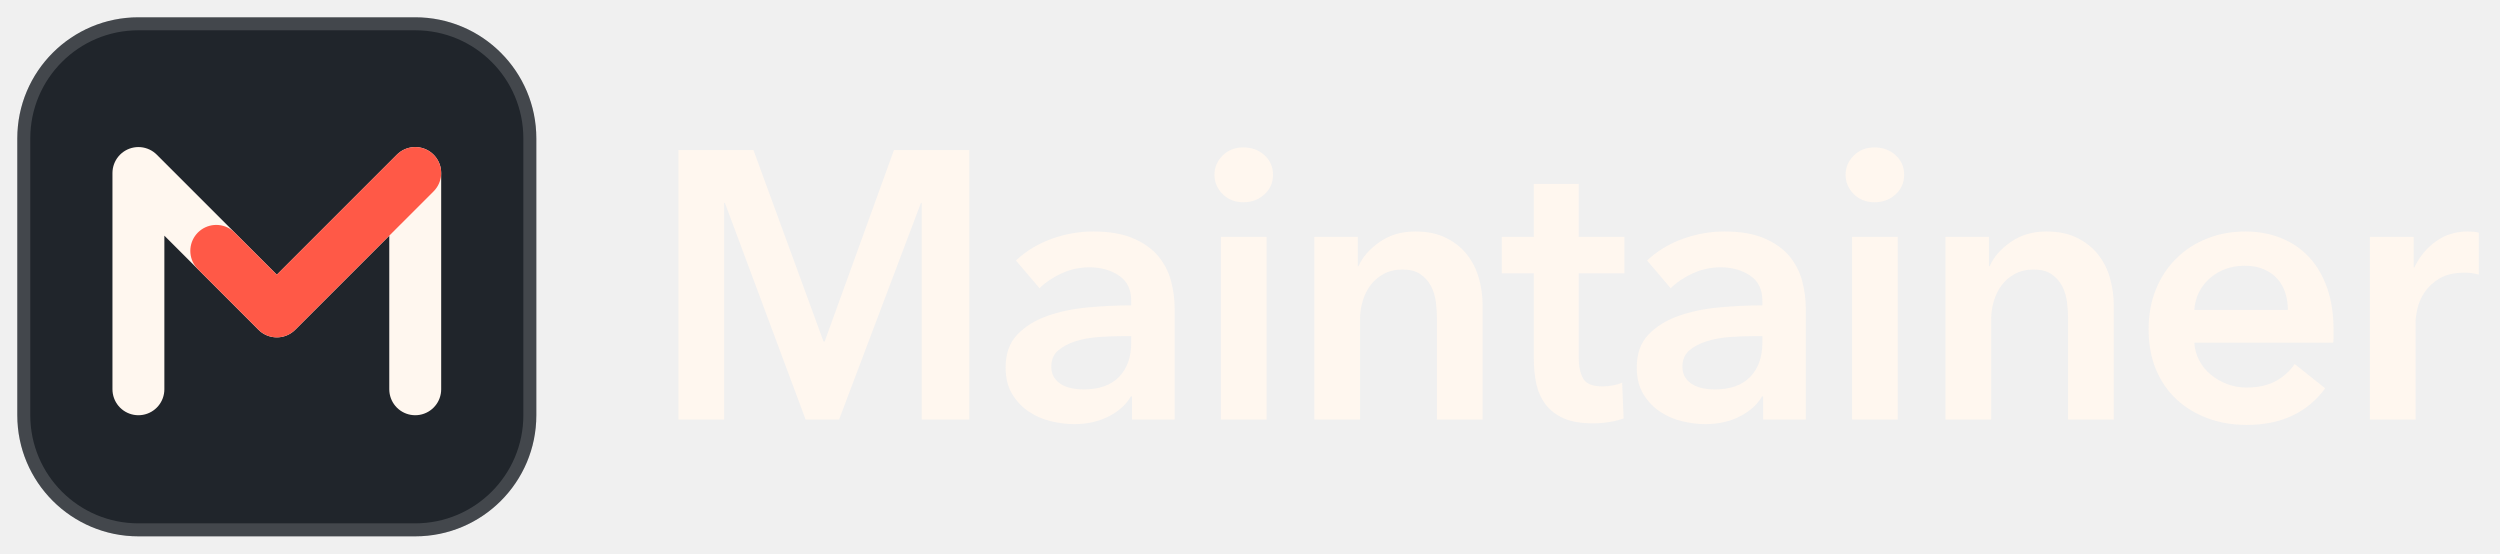
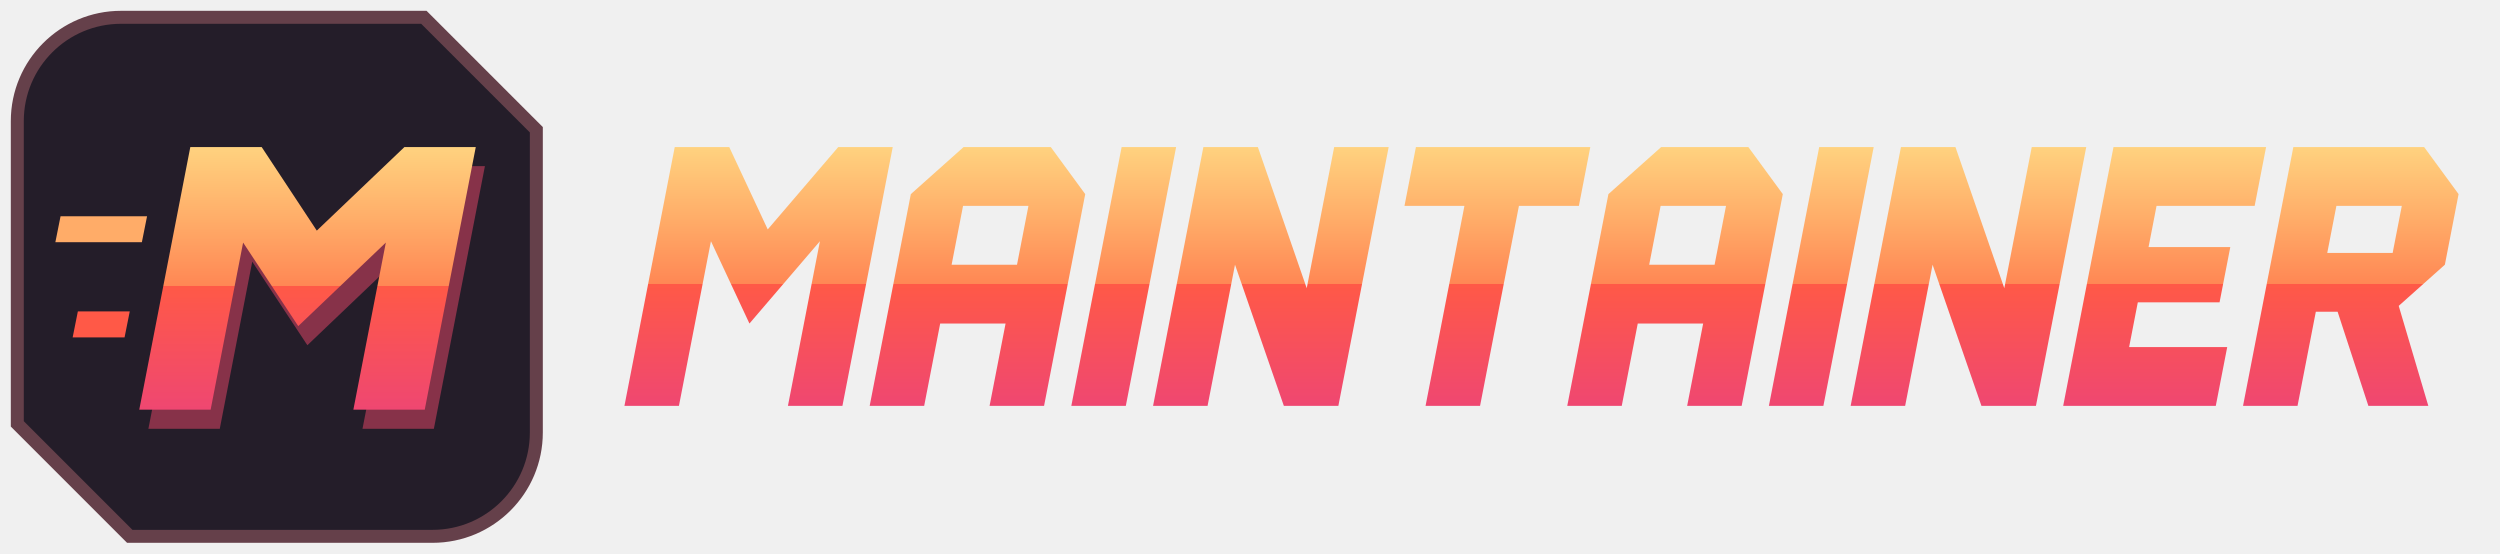
<svg xmlns="http://www.w3.org/2000/svg" viewBox="0 0 289 64" role="img" aria-labelledby="title">
-   <rect x="2" y="2" width="60" height="60" rx="14" fill="#20252B" />
-   <rect x="2.75" y="2.75" width="58.5" height="58.5" rx="13.25" fill="none" stroke="#FFFFFF" stroke-opacity=".16" stroke-width="1.5" />
-   <g fill="none" stroke-width="6" stroke-linecap="round" stroke-linejoin="round">
-     <path d="M16 45V20l16 16 16-16v25" stroke="#FFF7EF" />
-     <path d="m25 29 7 7 16-16" stroke="#FF5947" />
+   <defs>
+     <linearGradient id="ember" x2="0" y2="1">
+       <stop offset="0" stop-color="#FFD27F" />
+       <stop offset=".28" stop-color="#FFAC68" />
+       <stop offset=".53" stop-color="#FF8754" />
+       <stop offset=".53" stop-color="#FF5947" />
+       <stop offset="1" stop-color="#EF4771" />
+     </linearGradient>
+   </defs>
+   <path d="M14 2h35l13 13v35a12 12 0 0 1-12 12H15L2 49V14A12 12 0 0 1 14 2Z" fill="#241D29" stroke="#65404A" stroke-width="1.5" />
+   <g transform="translate(22 17) skewX(-11) scale(1.65 1.38)">
+     <path d="M0 22V0h5l5 7 5-7h5v22h-5V8l-5 7-5-7v14Z" fill="#873249" transform="translate(.9 1.6)" />
+     <path d="M0 22V0h5l5 7 5-7h5v22h-5V8l-5 7-5-7v14Z" fill="url(#ember)" />
  </g>
-   <g fill="#FFF7EF" transform="translate(75 14.5)">
-     <path d="M3.43 2.85L12.10 2.85L20.20 24.98L20.33 24.98L28.34 2.85L37.05 2.85L37.05 34.00L31.55 34.00L31.55 8.96L31.46 8.96L22.00 34.00L18.13 34.00L8.80 8.96L8.71 8.96L8.71 34.00L3.43 34.00Z" />
-     <path d="M55.86 31.32L55.73 31.32Q54.94 32.72 53.18 33.63Q51.42 34.53 49.17 34.53Q47.90 34.53 46.51 34.20Q45.12 33.87 43.96 33.10Q42.79 32.33 42.02 31.07Q41.25 29.82 41.25 27.97Q41.25 25.60 42.59 24.19Q43.94 22.78 46.05 22.03Q48.16 21.28 50.73 21.04Q53.31 20.80 55.77 20.80L55.77 20.27Q55.77 18.29 54.34 17.35Q52.91 16.40 50.93 16.40Q49.26 16.40 47.72 17.10Q46.18 17.81 45.17 18.82L42.44 15.61Q44.24 13.94 46.60 13.10Q48.95 12.26 51.37 12.26Q54.19 12.26 56.01 13.06Q57.84 13.85 58.90 15.12Q59.95 16.40 60.37 17.98Q60.79 19.57 60.79 21.15L60.79 34.00L55.86 34.00ZM55.77 24.36L54.58 24.36Q53.31 24.36 51.90 24.47Q50.49 24.58 49.30 24.96Q48.12 25.33 47.32 26.01Q46.53 26.70 46.53 27.88Q46.53 28.63 46.86 29.14Q47.19 29.64 47.72 29.95Q48.25 30.26 48.91 30.39Q49.57 30.52 50.23 30.52Q52.96 30.52 54.36 29.07Q55.77 27.62 55.77 25.11Z" />
-     <path d="M66.14 12.88L71.42 12.88L71.42 34.00L66.14 34.00ZM65.39 5.71Q65.39 4.43 66.33 3.49Q67.28 2.54 68.73 2.54Q70.18 2.54 71.17 3.44Q72.16 4.34 72.16 5.71Q72.16 7.07 71.17 7.97Q70.18 8.88 68.73 8.88Q67.28 8.88 66.33 7.93Q65.39 6.98 65.39 5.71Z" />
-     <path d="M76.94 12.88L81.96 12.88L81.96 16.27L82.04 16.27Q82.75 14.68 84.49 13.47Q86.22 12.26 88.60 12.26Q90.67 12.26 92.14 12.99Q93.62 13.72 94.56 14.90Q95.51 16.09 95.95 17.63Q96.39 19.17 96.39 20.80L96.39 34.00L91.11 34.00L91.11 22.30Q91.11 21.37 90.98 20.36Q90.84 19.35 90.40 18.53Q89.96 17.72 89.19 17.19Q88.42 16.66 87.15 16.66Q85.87 16.66 84.95 17.17Q84.02 17.68 83.43 18.47Q82.84 19.26 82.53 20.29Q82.22 21.33 82.22 22.38L82.22 34.00L76.94 34.00Z" />
-     <path d="M98.61 17.10L98.61 12.88L102.31 12.88L102.31 6.76L107.50 6.76L107.50 12.88L112.78 12.88L112.78 17.10L107.50 17.10L107.50 26.92Q107.50 28.32 108.01 29.25Q108.51 30.17 110.27 30.17Q110.80 30.17 111.42 30.06Q112.03 29.95 112.52 29.73L112.69 33.87Q111.99 34.13 111.02 34.29Q110.05 34.44 109.17 34.44Q107.06 34.44 105.74 33.85Q104.42 33.25 103.65 32.22Q102.88 31.18 102.59 29.84Q102.31 28.50 102.31 26.96L102.31 17.10Z" />
-     <path d="M128.82 31.32L128.69 31.32Q127.90 32.72 126.14 33.63Q124.38 34.53 122.13 34.53Q120.86 34.53 119.47 34.20Q118.08 33.87 116.92 33.10Q115.75 32.33 114.98 31.07Q114.21 29.82 114.21 27.97Q114.21 25.60 115.55 24.19Q116.90 22.78 119.01 22.03Q121.12 21.28 123.69 21.04Q126.27 20.80 128.73 20.80L128.73 20.27Q128.73 18.29 127.30 17.35Q125.87 16.40 123.89 16.40Q122.22 16.40 120.68 17.10Q119.14 17.81 118.13 18.82L115.40 15.61Q117.20 13.94 119.56 13.10Q121.91 12.26 124.33 12.26Q127.15 12.26 128.97 13.06Q130.80 13.85 131.86 15.12Q132.91 16.40 133.33 17.98Q133.75 19.57 133.75 21.15L133.75 34.00L128.82 34.00ZM128.73 24.36L127.54 24.36Q126.27 24.36 124.86 24.47Q123.45 24.58 122.26 24.96Q121.08 25.33 120.28 26.01Q119.49 26.70 119.49 27.88Q119.49 28.63 119.82 29.14Q120.15 29.64 120.68 29.95Q121.21 30.26 121.87 30.39Q122.53 30.52 123.19 30.52Q125.92 30.52 127.32 29.07Q128.73 27.62 128.73 25.11Z" />
-     <path d="M139.10 12.88L144.38 12.88L144.38 34.00L139.10 34.00ZM138.35 5.71Q138.35 4.43 139.29 3.49Q140.24 2.54 141.69 2.54Q143.14 2.54 144.13 3.44Q145.12 4.34 145.12 5.71Q145.12 7.07 144.13 7.97Q143.14 8.88 141.69 8.88Q140.24 8.88 139.29 7.93Q138.35 6.98 138.35 5.71Z" />
-     <path d="M149.90 12.88L154.92 12.88L154.92 16.27L155.00 16.27Q155.71 14.68 157.45 13.47Q159.18 12.26 161.56 12.26Q163.63 12.26 165.10 12.99Q166.58 13.72 167.52 14.90Q168.47 16.09 168.91 17.63Q169.35 19.17 169.35 20.80L169.35 34.00L164.07 34.00L164.07 22.30Q164.07 21.37 163.94 20.36Q163.80 19.35 163.36 18.53Q162.92 17.72 162.15 17.19Q161.38 16.66 160.11 16.66Q158.83 16.66 157.91 17.17Q156.98 17.68 156.39 18.47Q155.80 19.26 155.49 20.29Q155.18 21.33 155.18 22.38L155.18 34.00L149.90 34.00Z" />
-     <path d="M189.48 21.33Q189.48 20.32 189.19 19.39Q188.91 18.47 188.29 17.76Q187.68 17.06 186.73 16.64Q185.78 16.22 184.51 16.22Q182.13 16.22 180.48 17.65Q178.83 19.08 178.66 21.33ZM194.76 23.70Q194.76 24.06 194.76 24.41Q194.76 24.76 194.72 25.11L178.66 25.11Q178.74 26.26 179.25 27.20Q179.76 28.15 180.59 28.83Q181.43 29.51 182.48 29.91Q183.54 30.30 184.68 30.30Q186.66 30.30 188.03 29.58Q189.39 28.85 190.27 27.58L193.79 30.39Q190.67 34.62 184.73 34.62Q182.26 34.62 180.20 33.85Q178.13 33.08 176.61 31.67Q175.09 30.26 174.23 28.21Q173.38 26.17 173.38 23.57Q173.38 21.02 174.23 18.93Q175.09 16.84 176.59 15.37Q178.08 13.89 180.13 13.08Q182.18 12.26 184.55 12.26Q186.75 12.26 188.62 12.99Q190.49 13.72 191.86 15.15Q193.22 16.58 193.99 18.71Q194.76 20.84 194.76 23.70Z" />
-     <path d="M198.96 12.88L204.02 12.88L204.02 16.40L204.11 16.40Q204.99 14.55 206.58 13.41Q208.16 12.26 210.27 12.26Q210.58 12.26 210.93 12.29Q211.28 12.31 211.55 12.40L211.55 17.24Q211.02 17.10 210.65 17.06Q210.27 17.02 209.92 17.02Q208.12 17.02 207.02 17.68Q205.92 18.34 205.30 19.26Q204.68 20.18 204.46 21.15Q204.24 22.12 204.24 22.69L204.24 34.00L198.96 34.00Z" />
+   <path d="M7 25h10l-.6 3H6.4Z" fill="#FFAC68" />
+   <path d="M9 36h6l-.6 3h-6Z" fill="#FF5947" />
+   <g transform="translate(78 17) skewX(-11) scale(1.26 1.36)" fill="url(#ember)" fill-rule="evenodd">
+     <path d="M0 22V0h5l5 7 5-7h5v22h-5V8l-5 7-5-7v14Z" />
+     <path transform="translate(22.5)" d="M0 22V4l4-4h8l4 4v18h-5v-7H5v7Zm5-12h6V5H5Z" />
+     <path transform="translate(41.0)" d="M0 0h5v22H0Z" />
+     <path transform="translate(48.5)" d="M0 22V0h5l7 12V0h5v22h-5L5 10v12Z" />
+     <path transform="translate(68.0)" d="M0 0h16v5h-5.5v17h-5V5H0Z" />
+     <path transform="translate(86.5)" d="M0 22V4l4-4h8l4 4v18h-5v-7H5v7Zm5-12h6V5H5Z" />
+     <path transform="translate(105.0)" d="M0 0h5v22H0Z" />
+     <path transform="translate(112.5)" d="M0 22V0h5l7 12V0h5v22h-5L5 10v12Z" />
+     <path transform="translate(132.0)" d="M0 0h14v5H5v3.5h7.5v4.7H5V17h9v5H0Z" />
+     <path transform="translate(148.5)" d="M0 22V0h12l4 4v6l-3.5 3.5L17 22h-5.5L7 14H5v8Zm5-13h6V5H5Z" />
  </g>
</svg>
